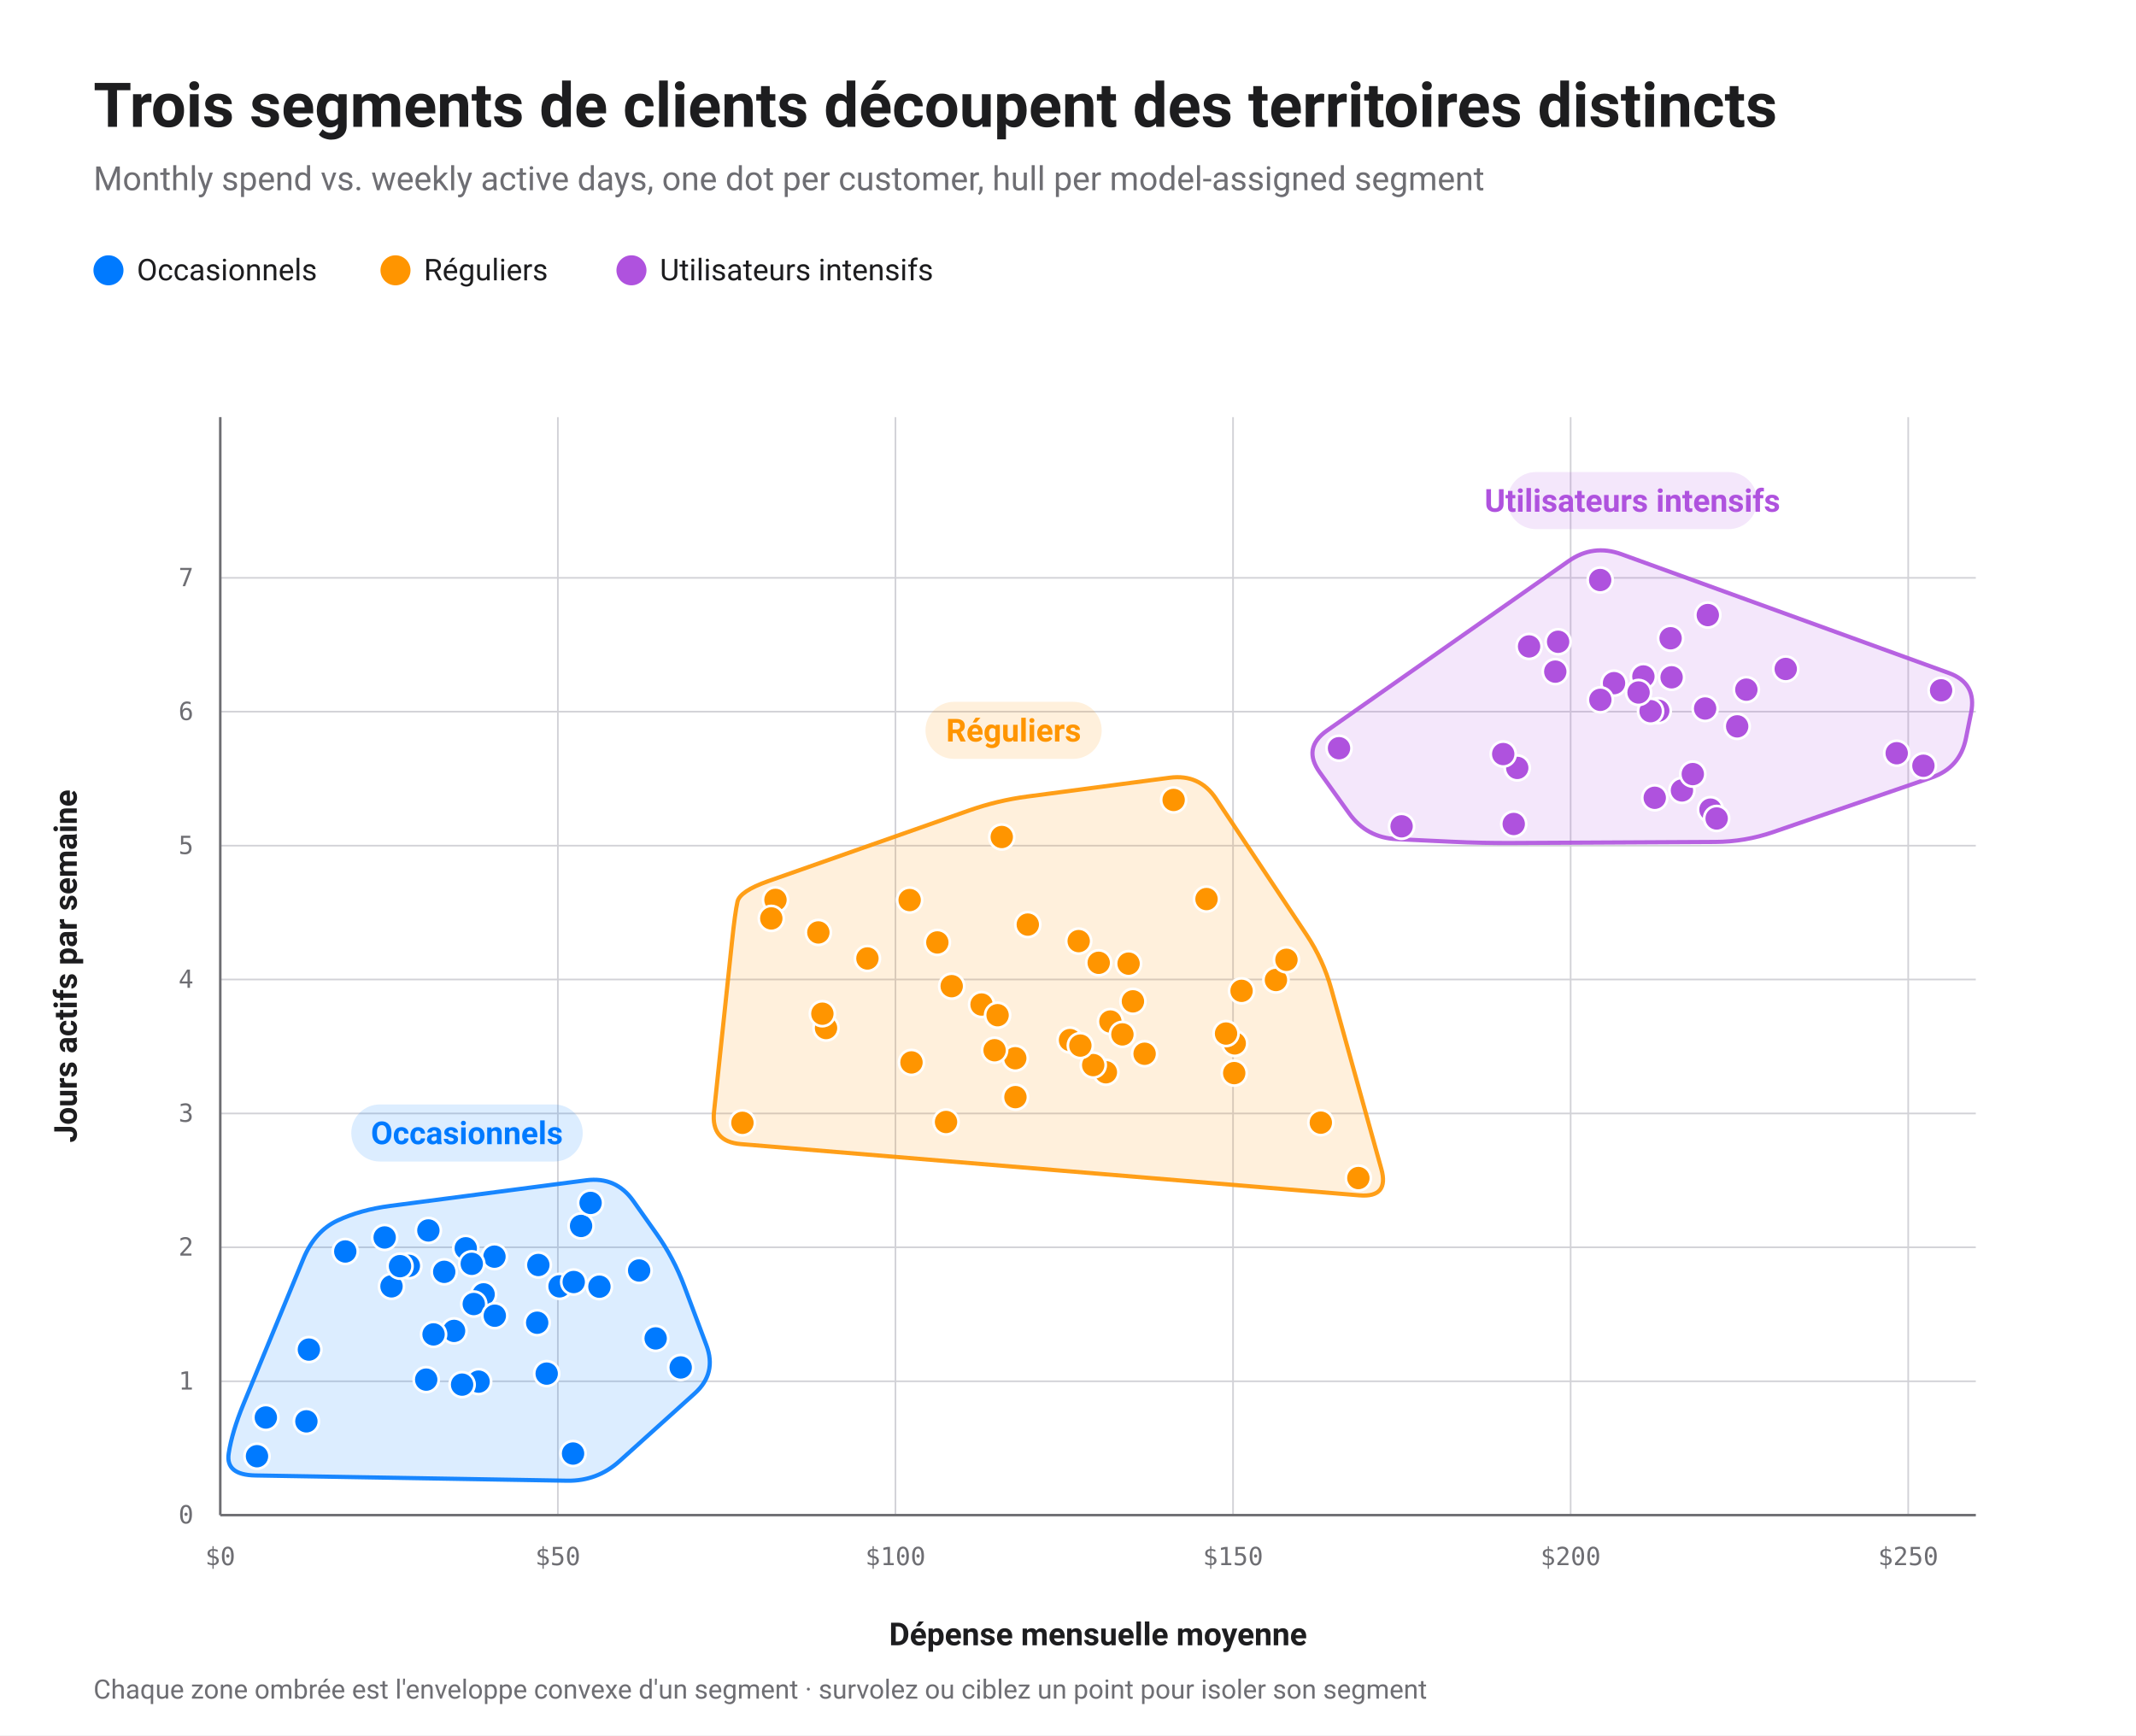
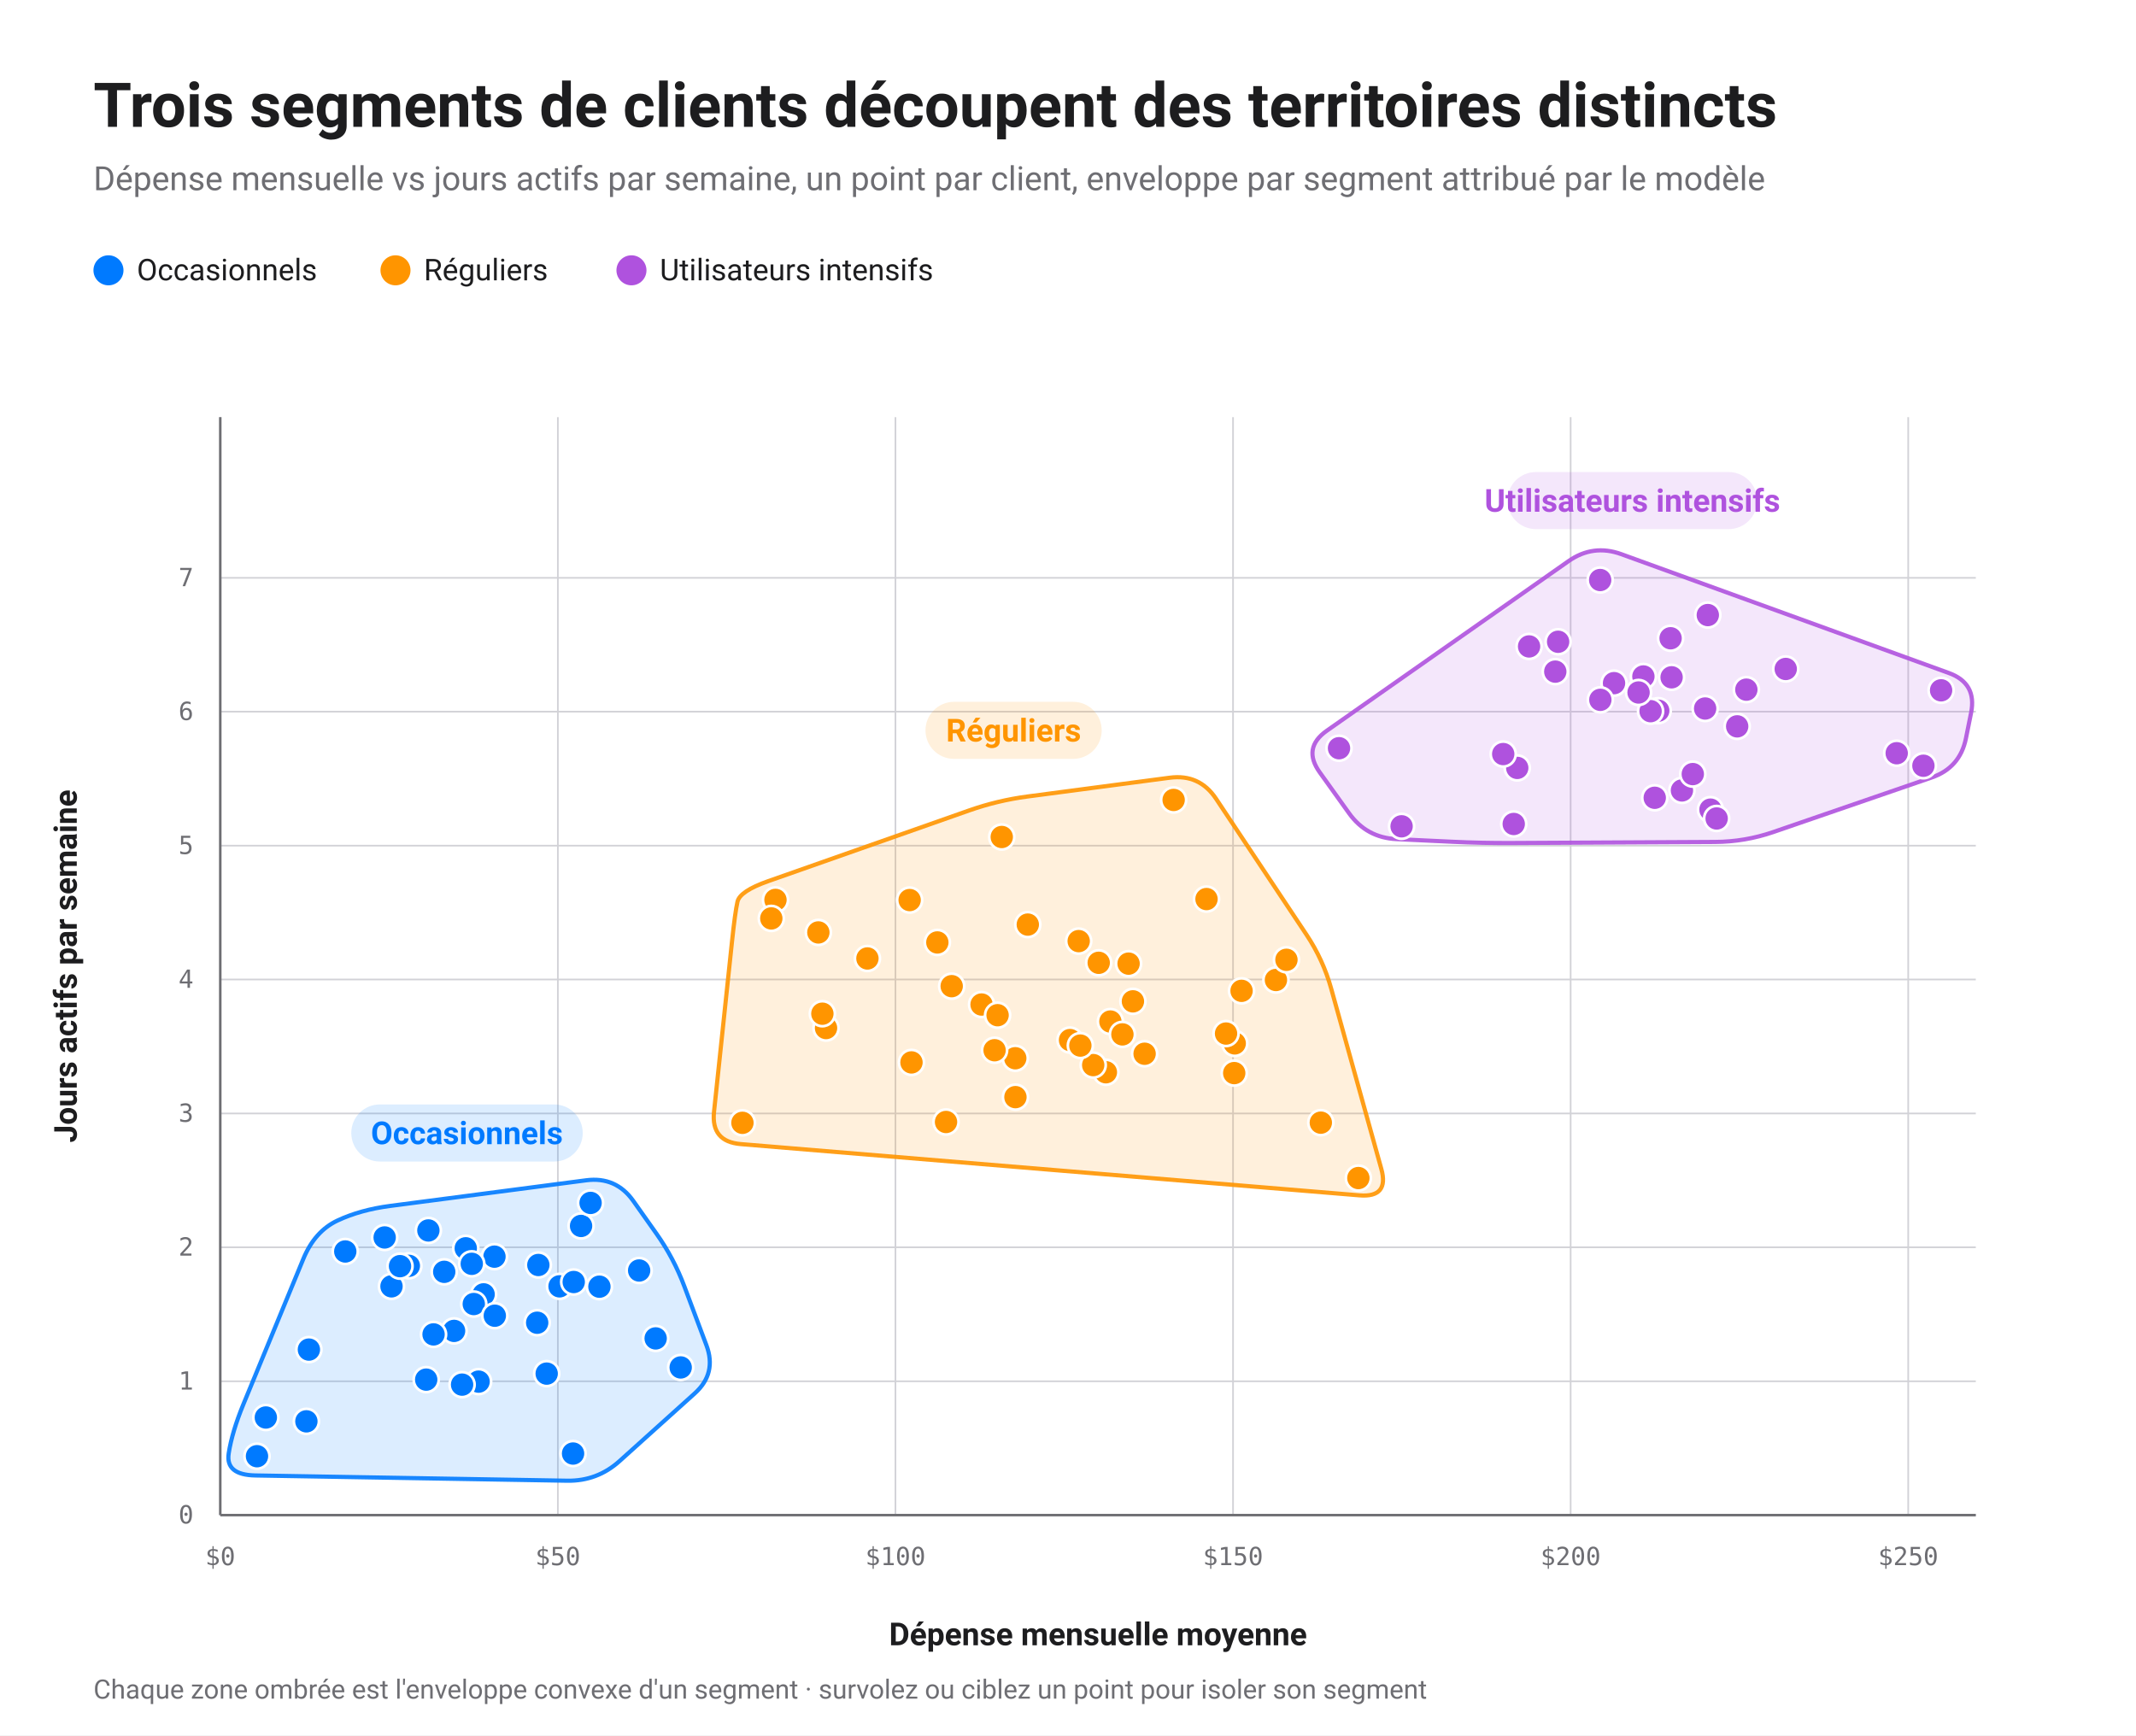
<svg xmlns="http://www.w3.org/2000/svg" width="1280" height="1040" viewBox="0 0 1280 1040" font-family="Roboto, system-ui, sans-serif" role="img" aria-labelledby="ch-title ch-desc">
  <style>.seg{transition:opacity.18s ease}.dot:focus{outline:none}#plot:has(.dot.s0:is(:hover,:focus)).seg{opacity:.2}#plot:has(.dot.s0:is(:hover,:focus)).seg.s0{opacity:1}#plot:has(.dot.s1:is(:hover,:focus)).seg{opacity:.2}#plot:has(.dot.s1:is(:hover,:focus)).seg.s1{opacity:1}#plot:has(.dot.s2:is(:hover,:focus)).seg{opacity:.2}#plot:has(.dot.s2:is(:hover,:focus)).seg.s2{opacity:1}</style>
  <rect width="1280" height="1040" fill="#FFFFFF" />
  <text x="56" y="76" font-size="37" font-weight="700" fill="#1D1D1F">Trois segments de clients découpent des territoires distincts</text>
-   <text x="56" y="114" font-size="20" fill="#6E6E73">Monthly spend vs. weekly active days, one dot per customer, hull per model-assigned segment</text>
+   <text x="56" y="114" font-size="20" fill="#6E6E73">Dépense mensuelle vs jours actifs par semaine, un point par client, enveloppe par segment attribué par le modèle</text>
  <circle cx="65.0" cy="162.0" r="9" fill="#007AFF" />
  <text x="82.0" y="168.0" text-anchor="start" font-size="18" fill="#1D1D1F">Occasionnels</text>
  <circle cx="237.0" cy="162.0" r="9" fill="#FF9500" />
  <text x="254.0" y="168.0" text-anchor="start" font-size="18" fill="#1D1D1F">Réguliers</text>
  <circle cx="378.4" cy="162.0" r="9" fill="#AF52DE" />
  <text x="395.4" y="168.0" text-anchor="start" font-size="18" fill="#1D1D1F">Utilisateurs intensifs</text>
  <g id="axes">
    <line x1="132.0" y1="250.0" x2="132.0" y2="908.0" stroke="#D2D2D7" stroke-width="1" />
    <text x="132.0" y="938.0" text-anchor="middle" font-size="15" font-family="Roboto Mono, ui-monospace, monospace" fill="#6E6E73">$0</text>
    <line x1="334.3" y1="250.0" x2="334.3" y2="908.0" stroke="#D2D2D7" stroke-width="1" />
    <text x="334.3" y="938.0" text-anchor="middle" font-size="15" font-family="Roboto Mono, ui-monospace, monospace" fill="#6E6E73">$50</text>
    <line x1="536.6" y1="250.0" x2="536.6" y2="908.0" stroke="#D2D2D7" stroke-width="1" />
    <text x="536.6" y="938.0" text-anchor="middle" font-size="15" font-family="Roboto Mono, ui-monospace, monospace" fill="#6E6E73">$100</text>
    <line x1="738.9" y1="250.0" x2="738.9" y2="908.0" stroke="#D2D2D7" stroke-width="1" />
    <text x="738.9" y="938.0" text-anchor="middle" font-size="15" font-family="Roboto Mono, ui-monospace, monospace" fill="#6E6E73">$150</text>
    <line x1="941.2" y1="250.0" x2="941.2" y2="908.0" stroke="#D2D2D7" stroke-width="1" />
    <text x="941.2" y="938.0" text-anchor="middle" font-size="15" font-family="Roboto Mono, ui-monospace, monospace" fill="#6E6E73">$200</text>
    <line x1="1143.5" y1="250.0" x2="1143.5" y2="908.0" stroke="#D2D2D7" stroke-width="1" />
    <text x="1143.5" y="938.0" text-anchor="middle" font-size="15" font-family="Roboto Mono, ui-monospace, monospace" fill="#6E6E73">$250</text>
    <line x1="132.0" y1="908.0" x2="1184.0" y2="908.0" stroke="#D2D2D7" stroke-width="1" />
    <text x="116.0" y="913.0" text-anchor="end" font-size="15" font-family="Roboto Mono, ui-monospace, monospace" fill="#6E6E73">0</text>
    <line x1="132.0" y1="827.8" x2="1184.0" y2="827.8" stroke="#D2D2D7" stroke-width="1" />
    <text x="116.0" y="832.8" text-anchor="end" font-size="15" font-family="Roboto Mono, ui-monospace, monospace" fill="#6E6E73">1</text>
    <line x1="132.0" y1="747.5" x2="1184.0" y2="747.5" stroke="#D2D2D7" stroke-width="1" />
    <text x="116.0" y="752.5" text-anchor="end" font-size="15" font-family="Roboto Mono, ui-monospace, monospace" fill="#6E6E73">2</text>
    <line x1="132.0" y1="667.3" x2="1184.0" y2="667.3" stroke="#D2D2D7" stroke-width="1" />
    <text x="116.0" y="672.3" text-anchor="end" font-size="15" font-family="Roboto Mono, ui-monospace, monospace" fill="#6E6E73">3</text>
    <line x1="132.0" y1="587.0" x2="1184.0" y2="587.0" stroke="#D2D2D7" stroke-width="1" />
    <text x="116.0" y="592.0" text-anchor="end" font-size="15" font-family="Roboto Mono, ui-monospace, monospace" fill="#6E6E73">4</text>
    <line x1="132.0" y1="506.8" x2="1184.0" y2="506.8" stroke="#D2D2D7" stroke-width="1" />
    <text x="116.0" y="511.8" text-anchor="end" font-size="15" font-family="Roboto Mono, ui-monospace, monospace" fill="#6E6E73">5</text>
    <line x1="132.0" y1="426.5" x2="1184.0" y2="426.5" stroke="#D2D2D7" stroke-width="1" />
    <text x="116.0" y="431.5" text-anchor="end" font-size="15" font-family="Roboto Mono, ui-monospace, monospace" fill="#6E6E73">6</text>
    <line x1="132.0" y1="346.3" x2="1184.0" y2="346.3" stroke="#D2D2D7" stroke-width="1" />
    <text x="116.0" y="351.3" text-anchor="end" font-size="15" font-family="Roboto Mono, ui-monospace, monospace" fill="#6E6E73">7</text>
    <line x1="132.0" y1="908.0" x2="1184.0" y2="908.0" stroke="#6E6E73" stroke-width="1.5" />
    <line x1="132.0" y1="250.0" x2="132.0" y2="908.0" stroke="#6E6E73" stroke-width="1.5" />
    <text x="658.0" y="986.0" text-anchor="middle" font-size="19" font-weight="600" fill="#1D1D1F">Dépense mensuelle moyenne</text>
    <text x="46" y="579.0" text-anchor="middle" font-size="19" font-weight="600" fill="#1D1D1F" transform="rotate(-90 46 579.0)">Jours actifs par semaine</text>
  </g>
  <g id="plot">
    <g class="seg s0">
      <path d="M 153.04 884.24 Q 135.05 883.94 137.05 871.00 L 137.05 871.00 Q 139.05 858.07 145.91 841.43 L 181.75 754.49 Q 188.61 737.85 202.31 731.44 L 202.31 731.44 Q 216.01 725.03 233.86 722.70 L 351.25 707.35 Q 369.10 705.02 379.50 719.71 L 393.36 739.30 Q 403.76 753.99 410.07 770.85 L 423.33 806.22 Q 429.65 823.07 416.27 835.11 L 371.24 875.65 Q 357.87 887.69 339.87 887.39 Z" fill="#007AFF" fill-opacity="0.14" stroke="#007AFF" stroke-opacity="0.9" stroke-width="2.5" stroke-linejoin="round" />
    </g>
    <g class="seg s1">
      <path d="M 443.93 685.66 Q 425.99 684.17 427.88 666.27 L 438.61 564.62 Q 440.50 546.72 441.94 540.38 L 441.94 540.38 Q 443.38 534.05 460.36 528.07 L 580.78 485.69 Q 597.76 479.72 615.60 477.36 L 700.93 466.09 Q 718.78 463.73 728.75 478.72 L 782.94 560.19 Q 792.91 575.18 797.73 592.52 L 827.76 700.51 Q 832.59 717.85 814.65 716.37 Z" fill="#FF9500" fill-opacity="0.14" stroke="#FF9500" stroke-opacity="0.9" stroke-width="2.5" stroke-linejoin="round" />
    </g>
    <g class="seg s2">
      <path d="M 790.85 462.87 Q 780.36 448.25 795.10 437.91 L 939.90 336.31 Q 954.64 325.97 971.56 332.11 L 1167.82 403.32 Q 1184.74 409.46 1181.19 427.11 L 1178.10 442.46 Q 1174.54 460.11 1157.52 465.97 L 1062.69 498.63 Q 1045.67 504.49 1027.67 504.58 L 906.30 505.22 Q 888.30 505.32 870.32 504.47 L 836.92 502.89 Q 818.94 502.04 808.45 487.42 Z" fill="#AF52DE" fill-opacity="0.14" stroke="#AF52DE" stroke-opacity="0.9" stroke-width="2.5" stroke-linejoin="round" />
    </g>
    <g class="seg s0">
      <g transform="translate(210.5,661.9)">
        <rect x="0" y="0" width="138.7" height="34.2" rx="17.1" fill="#007AFF" fill-opacity="0.14" />
        <text x="69.3" y="23.8" text-anchor="middle" font-family="Roboto, system-ui, sans-serif" font-size="19" font-weight="700" fill="#007AFF">Occasionnels</text>
      </g>
    </g>
    <g class="seg s1">
      <g transform="translate(554.6,420.6)">
        <rect x="0" y="0" width="105.6" height="34.2" rx="17.1" fill="#FF9500" fill-opacity="0.14" />
        <text x="52.8" y="23.8" text-anchor="middle" font-family="Roboto, system-ui, sans-serif" font-size="19" font-weight="700" fill="#FF9500">Réguliers</text>
      </g>
    </g>
    <g class="seg s2">
      <g transform="translate(903.3,282.9)">
        <rect x="0" y="0" width="149.7" height="34.2" rx="17.1" fill="#AF52DE" fill-opacity="0.14" />
        <text x="74.9" y="23.8" text-anchor="middle" font-family="Roboto, system-ui, sans-serif" font-size="19" font-weight="700" fill="#AF52DE">Utilisateurs intensifs</text>
      </g>
    </g>
    <g class="seg s0">
      <circle class="dot s0" cx="296.3" cy="753.1" r="7.5" fill="#007AFF" stroke="#FFFFFF" stroke-width="1.6" tabindex="0" role="img" aria-label="Occasional · $41/mo · 1.9 active days/week" />
      <circle class="dot s0" cx="392.9" cy="802.1" r="7.5" fill="#007AFF" stroke="#FFFFFF" stroke-width="1.6" tabindex="0" role="img" aria-label="Occasional · $64/mo · 1.3 active days/week" />
      <circle class="dot s0" cx="383.0" cy="761.4" r="7.5" fill="#007AFF" stroke="#FFFFFF" stroke-width="1.6" tabindex="0" role="img" aria-label="Occasional · $62/mo · 1.8 active days/week" />
      <circle class="dot s0" cx="256.7" cy="737.4" r="7.5" fill="#007AFF" stroke="#FFFFFF" stroke-width="1.6" tabindex="0" role="img" aria-label="Occasional · $31/mo · 2.1 active days/week" />
      <circle class="dot s0" cx="272.1" cy="797.6" r="7.5" fill="#007AFF" stroke="#FFFFFF" stroke-width="1.6" tabindex="0" role="img" aria-label="Occasional · $35/mo · 1.4 active days/week" />
      <circle class="dot s0" cx="255.4" cy="826.8" r="7.5" fill="#007AFF" stroke="#FFFFFF" stroke-width="1.6" tabindex="0" role="img" aria-label="Occasional · $31/mo · 1.0 active days/week" />
      <circle class="dot s0" cx="335.3" cy="770.9" r="7.5" fill="#007AFF" stroke="#FFFFFF" stroke-width="1.6" tabindex="0" role="img" aria-label="Occasional · $50/mo · 1.7 active days/week" />
      <circle class="dot s0" cx="289.8" cy="775.7" r="7.5" fill="#007AFF" stroke="#FFFFFF" stroke-width="1.6" tabindex="0" role="img" aria-label="Occasional · $39/mo · 1.6 active days/week" />
      <circle class="dot s0" cx="348.2" cy="734.7" r="7.5" fill="#007AFF" stroke="#FFFFFF" stroke-width="1.6" tabindex="0" role="img" aria-label="Occasional · $53/mo · 2.2 active days/week" />
      <circle class="dot s0" cx="159.3" cy="849.5" r="7.5" fill="#007AFF" stroke="#FFFFFF" stroke-width="1.6" tabindex="0" role="img" aria-label="Occasional · $7/mo · 0.7 active days/week" />
      <circle class="dot s0" cx="407.9" cy="819.5" r="7.5" fill="#007AFF" stroke="#FFFFFF" stroke-width="1.6" tabindex="0" role="img" aria-label="Occasional · $68/mo · 1.1 active days/week" />
      <circle class="dot s0" cx="286.8" cy="828.0" r="7.5" fill="#007AFF" stroke="#FFFFFF" stroke-width="1.6" tabindex="0" role="img" aria-label="Occasional · $38/mo · 1.0 active days/week" />
      <circle class="dot s0" cx="343.4" cy="871.1" r="7.5" fill="#007AFF" stroke="#FFFFFF" stroke-width="1.6" tabindex="0" role="img" aria-label="Occasional · $52/mo · 0.5 active days/week" />
      <circle class="dot s0" cx="283.9" cy="781.5" r="7.5" fill="#007AFF" stroke="#FFFFFF" stroke-width="1.6" tabindex="0" role="img" aria-label="Occasional · $38/mo · 1.6 active days/week" />
      <circle class="dot s0" cx="266.2" cy="762.2" r="7.5" fill="#007AFF" stroke="#FFFFFF" stroke-width="1.6" tabindex="0" role="img" aria-label="Occasional · $33/mo · 1.8 active days/week" />
      <circle class="dot s0" cx="327.6" cy="823.2" r="7.5" fill="#007AFF" stroke="#FFFFFF" stroke-width="1.6" tabindex="0" role="img" aria-label="Occasional · $48/mo · 1.1 active days/week" />
      <circle class="dot s0" cx="353.9" cy="720.9" r="7.5" fill="#007AFF" stroke="#FFFFFF" stroke-width="1.6" tabindex="0" role="img" aria-label="Occasional · $55/mo · 2.3 active days/week" />
      <circle class="dot s0" cx="279.1" cy="748.1" r="7.5" fill="#007AFF" stroke="#FFFFFF" stroke-width="1.6" tabindex="0" role="img" aria-label="Occasional · $36/mo · 2.0 active days/week" />
      <circle class="dot s0" cx="282.7" cy="757.4" r="7.5" fill="#007AFF" stroke="#FFFFFF" stroke-width="1.6" tabindex="0" role="img" aria-label="Occasional · $37/mo · 1.9 active days/week" />
      <circle class="dot s0" cx="343.8" cy="768.3" r="7.5" fill="#007AFF" stroke="#FFFFFF" stroke-width="1.6" tabindex="0" role="img" aria-label="Occasional · $52/mo · 1.7 active days/week" />
      <circle class="dot s0" cx="230.5" cy="741.6" r="7.5" fill="#007AFF" stroke="#FFFFFF" stroke-width="1.6" tabindex="0" role="img" aria-label="Occasional · $24/mo · 2.1 active days/week" />
      <circle class="dot s0" cx="183.6" cy="851.8" r="7.5" fill="#007AFF" stroke="#FFFFFF" stroke-width="1.6" tabindex="0" role="img" aria-label="Occasional · $13/mo · 0.7 active days/week" />
      <circle class="dot s0" cx="322.6" cy="758.1" r="7.5" fill="#007AFF" stroke="#FFFFFF" stroke-width="1.6" tabindex="0" role="img" aria-label="Occasional · $47/mo · 1.9 active days/week" />
      <circle class="dot s0" cx="245.0" cy="758.6" r="7.5" fill="#007AFF" stroke="#FFFFFF" stroke-width="1.6" tabindex="0" role="img" aria-label="Occasional · $28/mo · 1.9 active days/week" />
      <circle class="dot s0" cx="154.0" cy="872.7" r="7.5" fill="#007AFF" stroke="#FFFFFF" stroke-width="1.6" tabindex="0" role="img" aria-label="Occasional · $5/mo · 0.4 active days/week" />
      <circle class="dot s0" cx="234.6" cy="770.9" r="7.5" fill="#007AFF" stroke="#FFFFFF" stroke-width="1.6" tabindex="0" role="img" aria-label="Occasional · $25/mo · 1.7 active days/week" />
      <circle class="dot s0" cx="259.8" cy="799.7" r="7.5" fill="#007AFF" stroke="#FFFFFF" stroke-width="1.6" tabindex="0" role="img" aria-label="Occasional · $32/mo · 1.3 active days/week" />
      <circle class="dot s0" cx="206.9" cy="750.0" r="7.5" fill="#007AFF" stroke="#FFFFFF" stroke-width="1.6" tabindex="0" role="img" aria-label="Occasional · $19/mo · 2.0 active days/week" />
      <circle class="dot s0" cx="185.1" cy="808.8" r="7.5" fill="#007AFF" stroke="#FFFFFF" stroke-width="1.6" tabindex="0" role="img" aria-label="Occasional · $13/mo · 1.2 active days/week" />
      <circle class="dot s0" cx="296.5" cy="788.5" r="7.5" fill="#007AFF" stroke="#FFFFFF" stroke-width="1.6" tabindex="0" role="img" aria-label="Occasional · $41/mo · 1.5 active days/week" />
      <circle class="dot s0" cx="359.2" cy="771.1" r="7.5" fill="#007AFF" stroke="#FFFFFF" stroke-width="1.6" tabindex="0" role="img" aria-label="Occasional · $56/mo · 1.7 active days/week" />
      <circle class="dot s0" cx="276.9" cy="829.8" r="7.5" fill="#007AFF" stroke="#FFFFFF" stroke-width="1.6" tabindex="0" role="img" aria-label="Occasional · $36/mo · 1.0 active days/week" />
      <circle class="dot s0" cx="239.7" cy="758.8" r="7.5" fill="#007AFF" stroke="#FFFFFF" stroke-width="1.6" tabindex="0" role="img" aria-label="Occasional · $27/mo · 1.9 active days/week" />
      <circle class="dot s0" cx="321.9" cy="792.7" r="7.5" fill="#007AFF" stroke="#FFFFFF" stroke-width="1.6" tabindex="0" role="img" aria-label="Occasional · $47/mo · 1.4 active days/week" />
    </g>
    <g class="seg s1">
      <circle class="dot s1" cx="665.4" cy="612.2" r="7.5" fill="#FF9500" stroke="#FFFFFF" stroke-width="1.6" tabindex="0" role="img" aria-label="Regular · $132/mo · 3.7 active days/week" />
      <circle class="dot s1" cx="566.9" cy="672.4" r="7.5" fill="#FF9500" stroke="#FFFFFF" stroke-width="1.6" tabindex="0" role="img" aria-label="Regular · $107/mo · 2.9 active days/week" />
      <circle class="dot s1" cx="723.0" cy="538.8" r="7.5" fill="#FF9500" stroke="#FFFFFF" stroke-width="1.6" tabindex="0" role="img" aria-label="Regular · $146/mo · 4.6 active days/week" />
      <circle class="dot s1" cx="676.3" cy="577.5" r="7.5" fill="#FF9500" stroke="#FFFFFF" stroke-width="1.6" tabindex="0" role="img" aria-label="Regular · $135/mo · 4.1 active days/week" />
      <circle class="dot s1" cx="600.3" cy="501.6" r="7.5" fill="#FF9500" stroke="#FFFFFF" stroke-width="1.6" tabindex="0" role="img" aria-label="Regular · $116/mo · 5.1 active days/week" />
      <circle class="dot s1" cx="678.9" cy="600.1" r="7.5" fill="#FF9500" stroke="#FFFFFF" stroke-width="1.6" tabindex="0" role="img" aria-label="Regular · $135/mo · 3.8 active days/week" />
      <circle class="dot s1" cx="739.9" cy="625.3" r="7.5" fill="#FF9500" stroke="#FFFFFF" stroke-width="1.6" tabindex="0" role="img" aria-label="Regular · $150/mo · 3.5 active days/week" />
      <circle class="dot s1" cx="791.5" cy="672.8" r="7.5" fill="#FF9500" stroke="#FFFFFF" stroke-width="1.6" tabindex="0" role="img" aria-label="Regular · $163/mo · 2.9 active days/week" />
      <circle class="dot s1" cx="464.7" cy="539.3" r="7.5" fill="#FF9500" stroke="#FFFFFF" stroke-width="1.6" tabindex="0" role="img" aria-label="Regular · $82/mo · 4.6 active days/week" />
      <circle class="dot s1" cx="703.3" cy="479.4" r="7.5" fill="#FF9500" stroke="#FFFFFF" stroke-width="1.6" tabindex="0" role="img" aria-label="Regular · $141/mo · 5.3 active days/week" />
      <circle class="dot s1" cx="662.7" cy="642.6" r="7.5" fill="#FF9500" stroke="#FFFFFF" stroke-width="1.6" tabindex="0" role="img" aria-label="Regular · $131/mo · 3.3 active days/week" />
      <circle class="dot s1" cx="608.4" cy="634.2" r="7.5" fill="#FF9500" stroke="#FFFFFF" stroke-width="1.6" tabindex="0" role="img" aria-label="Regular · $118/mo · 3.4 active days/week" />
      <circle class="dot s1" cx="519.8" cy="574.4" r="7.5" fill="#FF9500" stroke="#FFFFFF" stroke-width="1.6" tabindex="0" role="img" aria-label="Regular · $96/mo · 4.2 active days/week" />
      <circle class="dot s1" cx="739.6" cy="643.1" r="7.5" fill="#FF9500" stroke="#FFFFFF" stroke-width="1.6" tabindex="0" role="img" aria-label="Regular · $150/mo · 3.3 active days/week" />
      <circle class="dot s1" cx="495.0" cy="616.1" r="7.5" fill="#FF9500" stroke="#FFFFFF" stroke-width="1.6" tabindex="0" role="img" aria-label="Regular · $90/mo · 3.6 active days/week" />
      <circle class="dot s1" cx="672.6" cy="619.9" r="7.5" fill="#FF9500" stroke="#FFFFFF" stroke-width="1.6" tabindex="0" role="img" aria-label="Regular · $134/mo · 3.6 active days/week" />
      <circle class="dot s1" cx="744.0" cy="593.8" r="7.5" fill="#FF9500" stroke="#FFFFFF" stroke-width="1.6" tabindex="0" role="img" aria-label="Regular · $151/mo · 3.9 active days/week" />
      <circle class="dot s1" cx="462.2" cy="550.4" r="7.5" fill="#FF9500" stroke="#FFFFFF" stroke-width="1.6" tabindex="0" role="img" aria-label="Regular · $82/mo · 4.5 active days/week" />
      <circle class="dot s1" cx="588.2" cy="602.0" r="7.5" fill="#FF9500" stroke="#FFFFFF" stroke-width="1.6" tabindex="0" role="img" aria-label="Regular · $113/mo · 3.8 active days/week" />
      <circle class="dot s1" cx="490.4" cy="558.8" r="7.5" fill="#FF9500" stroke="#FFFFFF" stroke-width="1.6" tabindex="0" role="img" aria-label="Regular · $89/mo · 4.4 active days/week" />
      <circle class="dot s1" cx="641.2" cy="623.3" r="7.5" fill="#FF9500" stroke="#FFFFFF" stroke-width="1.6" tabindex="0" role="img" aria-label="Regular · $126/mo · 3.5 active days/week" />
      <circle class="dot s1" cx="764.6" cy="587.3" r="7.5" fill="#FF9500" stroke="#FFFFFF" stroke-width="1.6" tabindex="0" role="img" aria-label="Regular · $156/mo · 4.0 active days/week" />
      <circle class="dot s1" cx="814.0" cy="706.0" r="7.5" fill="#FF9500" stroke="#FFFFFF" stroke-width="1.6" tabindex="0" role="img" aria-label="Regular · $169/mo · 2.5 active days/week" />
      <circle class="dot s1" cx="444.9" cy="672.9" r="7.5" fill="#FF9500" stroke="#FFFFFF" stroke-width="1.6" tabindex="0" role="img" aria-label="Regular · $77/mo · 2.9 active days/week" />
      <circle class="dot s1" cx="561.7" cy="564.8" r="7.5" fill="#FF9500" stroke="#FFFFFF" stroke-width="1.6" tabindex="0" role="img" aria-label="Regular · $106/mo · 4.3 active days/week" />
      <circle class="dot s1" cx="685.9" cy="631.5" r="7.5" fill="#FF9500" stroke="#FFFFFF" stroke-width="1.6" tabindex="0" role="img" aria-label="Regular · $137/mo · 3.4 active days/week" />
      <circle class="dot s1" cx="770.9" cy="575.2" r="7.5" fill="#FF9500" stroke="#FFFFFF" stroke-width="1.6" tabindex="0" role="img" aria-label="Regular · $158/mo · 4.1 active days/week" />
      <circle class="dot s1" cx="658.4" cy="577.0" r="7.5" fill="#FF9500" stroke="#FFFFFF" stroke-width="1.6" tabindex="0" role="img" aria-label="Regular · $130/mo · 4.1 active days/week" />
      <circle class="dot s1" cx="545.1" cy="539.4" r="7.5" fill="#FF9500" stroke="#FFFFFF" stroke-width="1.6" tabindex="0" role="img" aria-label="Regular · $102/mo · 4.6 active days/week" />
      <circle class="dot s1" cx="646.4" cy="564.0" r="7.5" fill="#FF9500" stroke="#FFFFFF" stroke-width="1.6" tabindex="0" role="img" aria-label="Regular · $127/mo · 4.3 active days/week" />
      <circle class="dot s1" cx="615.9" cy="554.1" r="7.5" fill="#FF9500" stroke="#FFFFFF" stroke-width="1.6" tabindex="0" role="img" aria-label="Regular · $120/mo · 4.4 active days/week" />
      <circle class="dot s1" cx="597.8" cy="608.4" r="7.5" fill="#FF9500" stroke="#FFFFFF" stroke-width="1.6" tabindex="0" role="img" aria-label="Regular · $115/mo · 3.7 active days/week" />
      <circle class="dot s1" cx="546.2" cy="636.7" r="7.5" fill="#FF9500" stroke="#FFFFFF" stroke-width="1.6" tabindex="0" role="img" aria-label="Regular · $102/mo · 3.4 active days/week" />
      <circle class="dot s1" cx="655.1" cy="638.3" r="7.5" fill="#FF9500" stroke="#FFFFFF" stroke-width="1.6" tabindex="0" role="img" aria-label="Regular · $129/mo · 3.4 active days/week" />
      <circle class="dot s1" cx="647.4" cy="626.6" r="7.5" fill="#FF9500" stroke="#FFFFFF" stroke-width="1.6" tabindex="0" role="img" aria-label="Regular · $127/mo · 3.5 active days/week" />
      <circle class="dot s1" cx="608.5" cy="657.5" r="7.5" fill="#FF9500" stroke="#FFFFFF" stroke-width="1.6" tabindex="0" role="img" aria-label="Regular · $118/mo · 3.1 active days/week" />
      <circle class="dot s1" cx="596.0" cy="629.4" r="7.5" fill="#FF9500" stroke="#FFFFFF" stroke-width="1.6" tabindex="0" role="img" aria-label="Regular · $115/mo · 3.5 active days/week" />
      <circle class="dot s1" cx="492.8" cy="607.5" r="7.5" fill="#FF9500" stroke="#FFFFFF" stroke-width="1.6" tabindex="0" role="img" aria-label="Regular · $89/mo · 3.7 active days/week" />
      <circle class="dot s1" cx="570.3" cy="591.0" r="7.5" fill="#FF9500" stroke="#FFFFFF" stroke-width="1.6" tabindex="0" role="img" aria-label="Regular · $108/mo · 4.0 active days/week" />
      <circle class="dot s1" cx="734.7" cy="619.4" r="7.5" fill="#FF9500" stroke="#FFFFFF" stroke-width="1.6" tabindex="0" role="img" aria-label="Regular · $149/mo · 3.6 active days/week" />
    </g>
    <g class="seg s2">
      <circle class="dot s2" cx="802.4" cy="448.4" r="7.5" fill="#AF52DE" stroke="#FFFFFF" stroke-width="1.6" tabindex="0" role="img" aria-label="Power users · $166/mo · 5.7 active days/week" />
      <circle class="dot s2" cx="967.2" cy="409.4" r="7.5" fill="#AF52DE" stroke="#FFFFFF" stroke-width="1.6" tabindex="0" role="img" aria-label="Power users · $206/mo · 6.2 active days/week" />
      <circle class="dot s2" cx="993.7" cy="425.9" r="7.5" fill="#AF52DE" stroke="#FFFFFF" stroke-width="1.6" tabindex="0" role="img" aria-label="Power users · $213/mo · 6.0 active days/week" />
      <circle class="dot s2" cx="1070.1" cy="400.9" r="7.5" fill="#AF52DE" stroke="#FFFFFF" stroke-width="1.6" tabindex="0" role="img" aria-label="Power users · $232/mo · 6.3 active days/week" />
      <circle class="dot s2" cx="1025.0" cy="485.2" r="7.5" fill="#AF52DE" stroke="#FFFFFF" stroke-width="1.6" tabindex="0" role="img" aria-label="Power users · $221/mo · 5.3 active days/week" />
      <circle class="dot s2" cx="916.3" cy="387.4" r="7.5" fill="#AF52DE" stroke="#FFFFFF" stroke-width="1.6" tabindex="0" role="img" aria-label="Power users · $194/mo · 6.5 active days/week" />
      <circle class="dot s2" cx="909.2" cy="460.2" r="7.5" fill="#AF52DE" stroke="#FFFFFF" stroke-width="1.6" tabindex="0" role="img" aria-label="Power users · $192/mo · 5.6 active days/week" />
      <circle class="dot s2" cx="1152.6" cy="458.9" r="7.5" fill="#AF52DE" stroke="#FFFFFF" stroke-width="1.6" tabindex="0" role="img" aria-label="Power users · $252/mo · 5.6 active days/week" />
      <circle class="dot s2" cx="1041.0" cy="435.3" r="7.5" fill="#AF52DE" stroke="#FFFFFF" stroke-width="1.6" tabindex="0" role="img" aria-label="Power users · $225/mo · 5.9 active days/week" />
      <circle class="dot s2" cx="1136.6" cy="451.4" r="7.5" fill="#AF52DE" stroke="#FFFFFF" stroke-width="1.6" tabindex="0" role="img" aria-label="Power users · $248/mo · 5.7 active days/week" />
      <circle class="dot s2" cx="1163.2" cy="413.7" r="7.5" fill="#AF52DE" stroke="#FFFFFF" stroke-width="1.6" tabindex="0" role="img" aria-label="Power users · $255/mo · 6.2 active days/week" />
      <circle class="dot s2" cx="900.8" cy="451.9" r="7.5" fill="#AF52DE" stroke="#FFFFFF" stroke-width="1.6" tabindex="0" role="img" aria-label="Power users · $190/mo · 5.7 active days/week" />
      <circle class="dot s2" cx="1007.9" cy="473.7" r="7.5" fill="#AF52DE" stroke="#FFFFFF" stroke-width="1.6" tabindex="0" role="img" aria-label="Power users · $216/mo · 5.4 active days/week" />
      <circle class="dot s2" cx="1014.4" cy="463.9" r="7.5" fill="#AF52DE" stroke="#FFFFFF" stroke-width="1.6" tabindex="0" role="img" aria-label="Power users · $218/mo · 5.5 active days/week" />
      <circle class="dot s2" cx="1023.4" cy="368.6" r="7.5" fill="#AF52DE" stroke="#FFFFFF" stroke-width="1.6" tabindex="0" role="img" aria-label="Power users · $220/mo · 6.7 active days/week" />
      <circle class="dot s2" cx="1021.8" cy="424.6" r="7.5" fill="#AF52DE" stroke="#FFFFFF" stroke-width="1.6" tabindex="0" role="img" aria-label="Power users · $220/mo · 6.0 active days/week" />
      <circle class="dot s2" cx="991.6" cy="478.1" r="7.5" fill="#AF52DE" stroke="#FFFFFF" stroke-width="1.6" tabindex="0" role="img" aria-label="Power users · $212/mo · 5.4 active days/week" />
      <circle class="dot s2" cx="989.1" cy="426.2" r="7.5" fill="#AF52DE" stroke="#FFFFFF" stroke-width="1.6" tabindex="0" role="img" aria-label="Power users · $212/mo · 6.0 active days/week" />
      <circle class="dot s2" cx="839.9" cy="495.2" r="7.5" fill="#AF52DE" stroke="#FFFFFF" stroke-width="1.6" tabindex="0" role="img" aria-label="Power users · $175/mo · 5.1 active days/week" />
      <circle class="dot s2" cx="958.9" cy="347.6" r="7.5" fill="#AF52DE" stroke="#FFFFFF" stroke-width="1.6" tabindex="0" role="img" aria-label="Power users · $204/mo · 7.0 active days/week" />
      <circle class="dot s2" cx="907.1" cy="493.8" r="7.5" fill="#AF52DE" stroke="#FFFFFF" stroke-width="1.6" tabindex="0" role="img" aria-label="Power users · $192/mo · 5.2 active days/week" />
      <circle class="dot s2" cx="984.8" cy="405.4" r="7.5" fill="#AF52DE" stroke="#FFFFFF" stroke-width="1.6" tabindex="0" role="img" aria-label="Power users · $211/mo · 6.3 active days/week" />
      <circle class="dot s2" cx="932.0" cy="402.5" r="7.5" fill="#AF52DE" stroke="#FFFFFF" stroke-width="1.6" tabindex="0" role="img" aria-label="Power users · $198/mo · 6.3 active days/week" />
      <circle class="dot s2" cx="1028.7" cy="490.5" r="7.5" fill="#AF52DE" stroke="#FFFFFF" stroke-width="1.6" tabindex="0" role="img" aria-label="Power users · $222/mo · 5.2 active days/week" />
      <circle class="dot s2" cx="1046.5" cy="413.3" r="7.5" fill="#AF52DE" stroke="#FFFFFF" stroke-width="1.6" tabindex="0" role="img" aria-label="Power users · $226/mo · 6.2 active days/week" />
      <circle class="dot s2" cx="1001.1" cy="382.5" r="7.5" fill="#AF52DE" stroke="#FFFFFF" stroke-width="1.6" tabindex="0" role="img" aria-label="Power users · $215/mo · 6.5 active days/week" />
      <circle class="dot s2" cx="1001.7" cy="405.9" r="7.5" fill="#AF52DE" stroke="#FFFFFF" stroke-width="1.6" tabindex="0" role="img" aria-label="Power users · $215/mo · 6.3 active days/week" />
      <circle class="dot s2" cx="981.9" cy="415.0" r="7.5" fill="#AF52DE" stroke="#FFFFFF" stroke-width="1.6" tabindex="0" role="img" aria-label="Power users · $210/mo · 6.1 active days/week" />
      <circle class="dot s2" cx="933.7" cy="384.6" r="7.5" fill="#AF52DE" stroke="#FFFFFF" stroke-width="1.6" tabindex="0" role="img" aria-label="Power users · $198/mo · 6.5 active days/week" />
      <circle class="dot s2" cx="959.0" cy="419.4" r="7.5" fill="#AF52DE" stroke="#FFFFFF" stroke-width="1.6" tabindex="0" role="img" aria-label="Power users · $204/mo · 6.1 active days/week" />
    </g>
  </g>
  <text x="56" y="1018.0" font-size="16" fill="#6E6E73">Chaque zone ombrée est l'enveloppe convexe d'un segment · survolez ou ciblez un point pour isoler son segment</text>
  <g data-fs-internal="" role="button" tabindex="0" aria-label="Toggle fullscreen" transform="translate(1232,14)" style="display:none;cursor:pointer">
    <rect x="0" y="0" width="34" height="34" rx="8" fill="#F2F3F5" />
    <path d="M6 13 V6 h7 M28 13 V6 h-7 M6 21 v7 h7 M28 21 v7 h-7" fill="none" stroke="#1D1D1F" stroke-width="2" stroke-linecap="round" />
  </g>
</svg>
